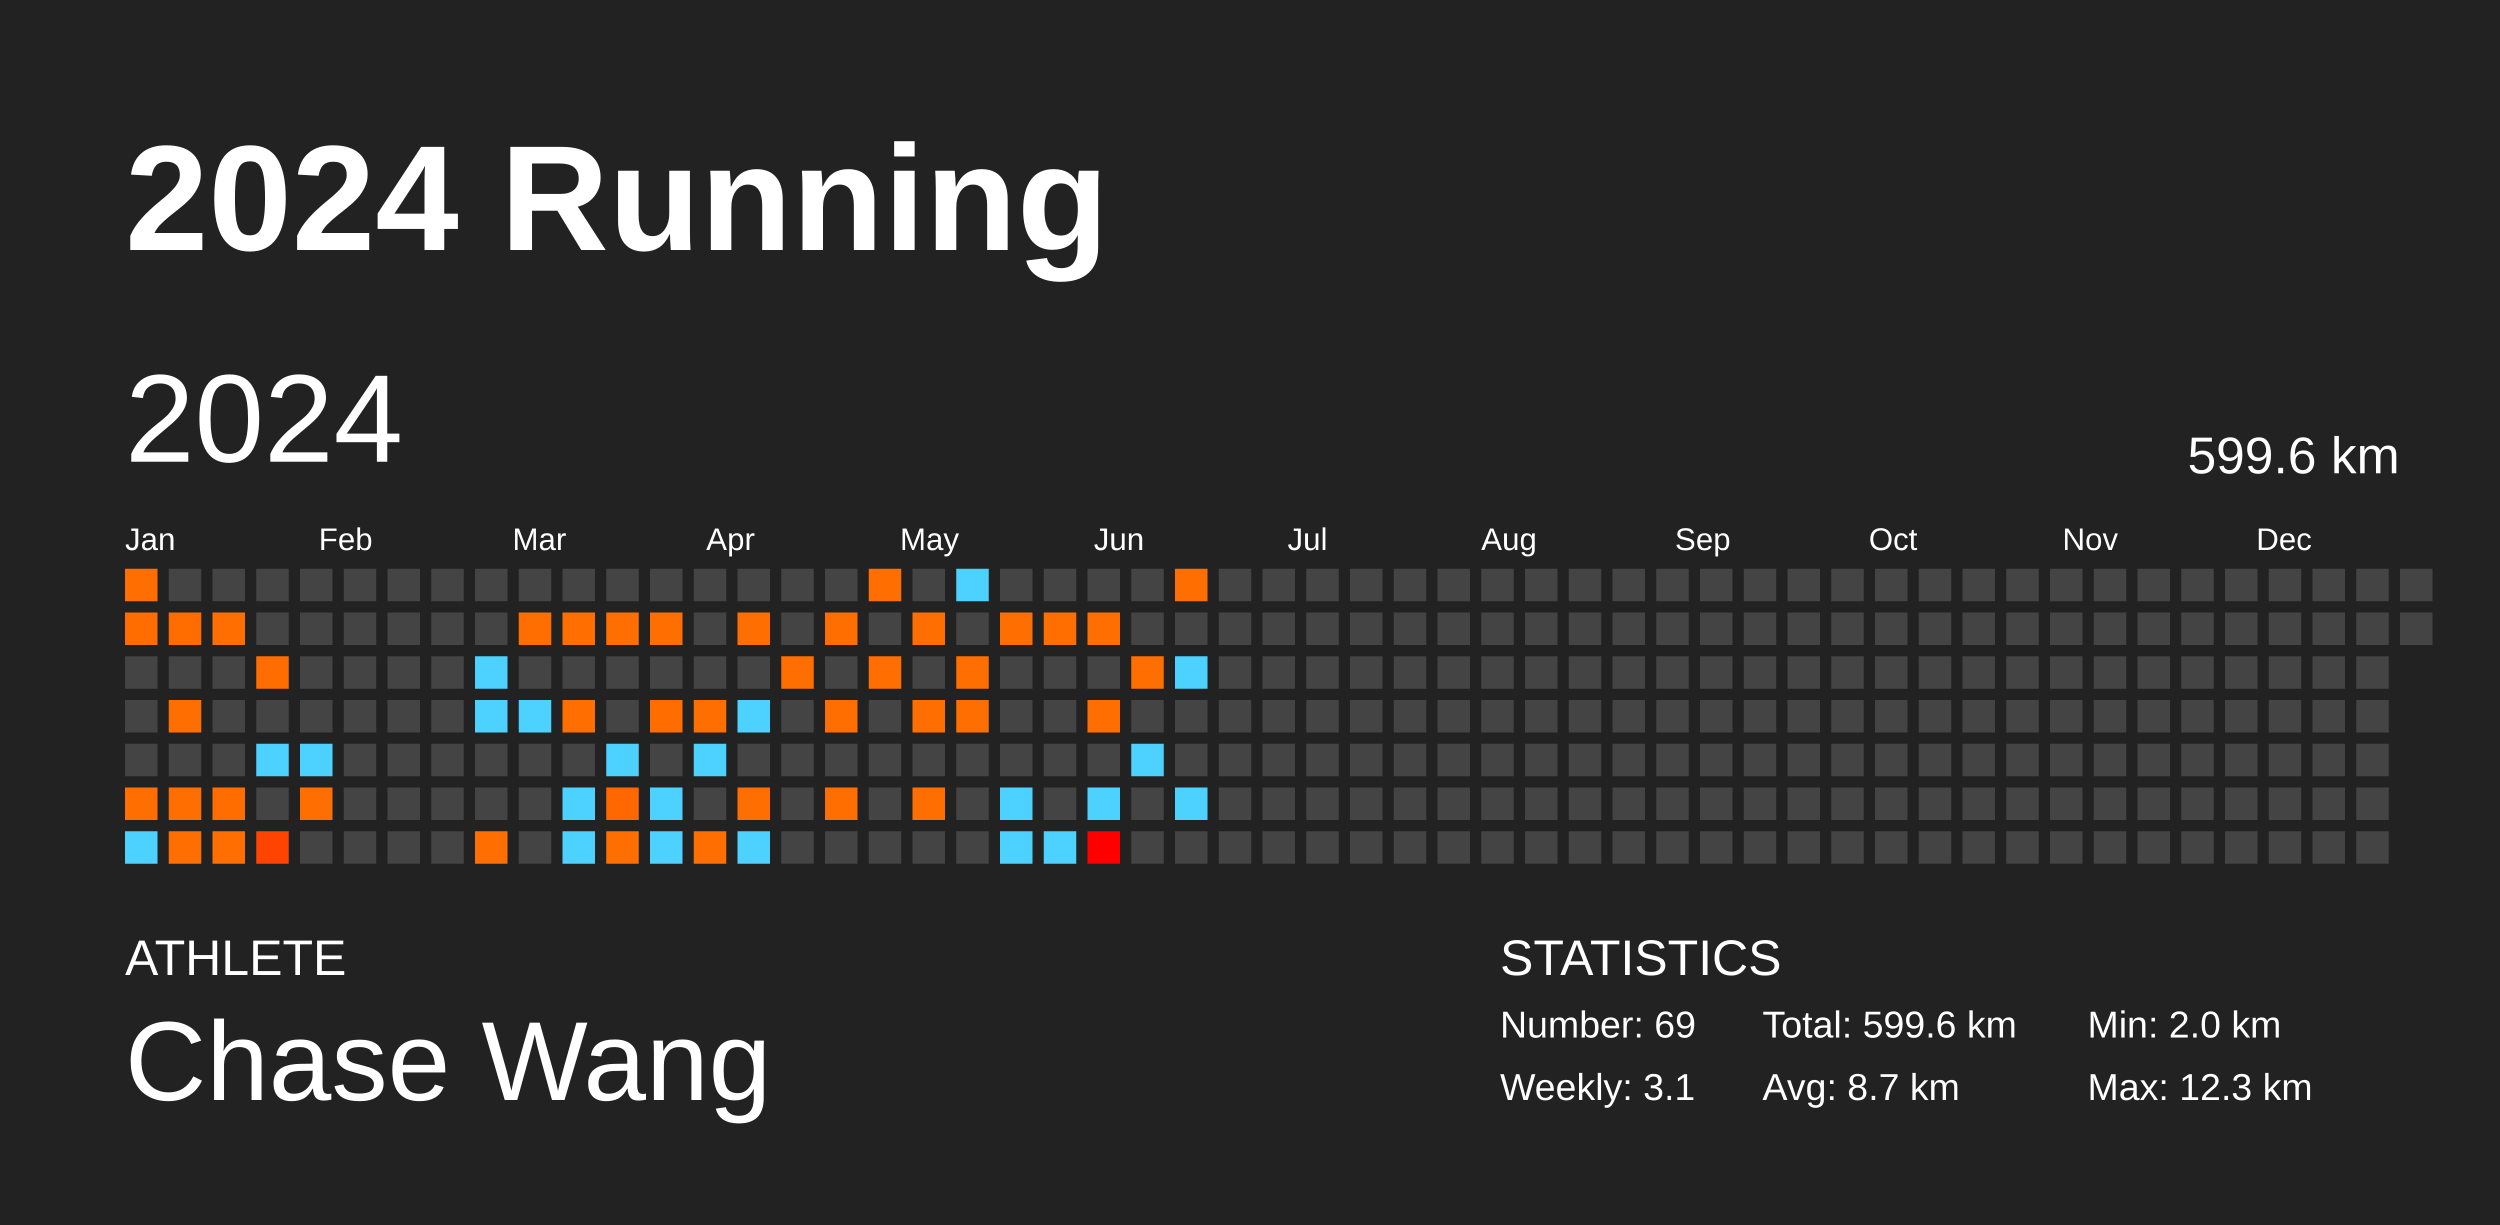
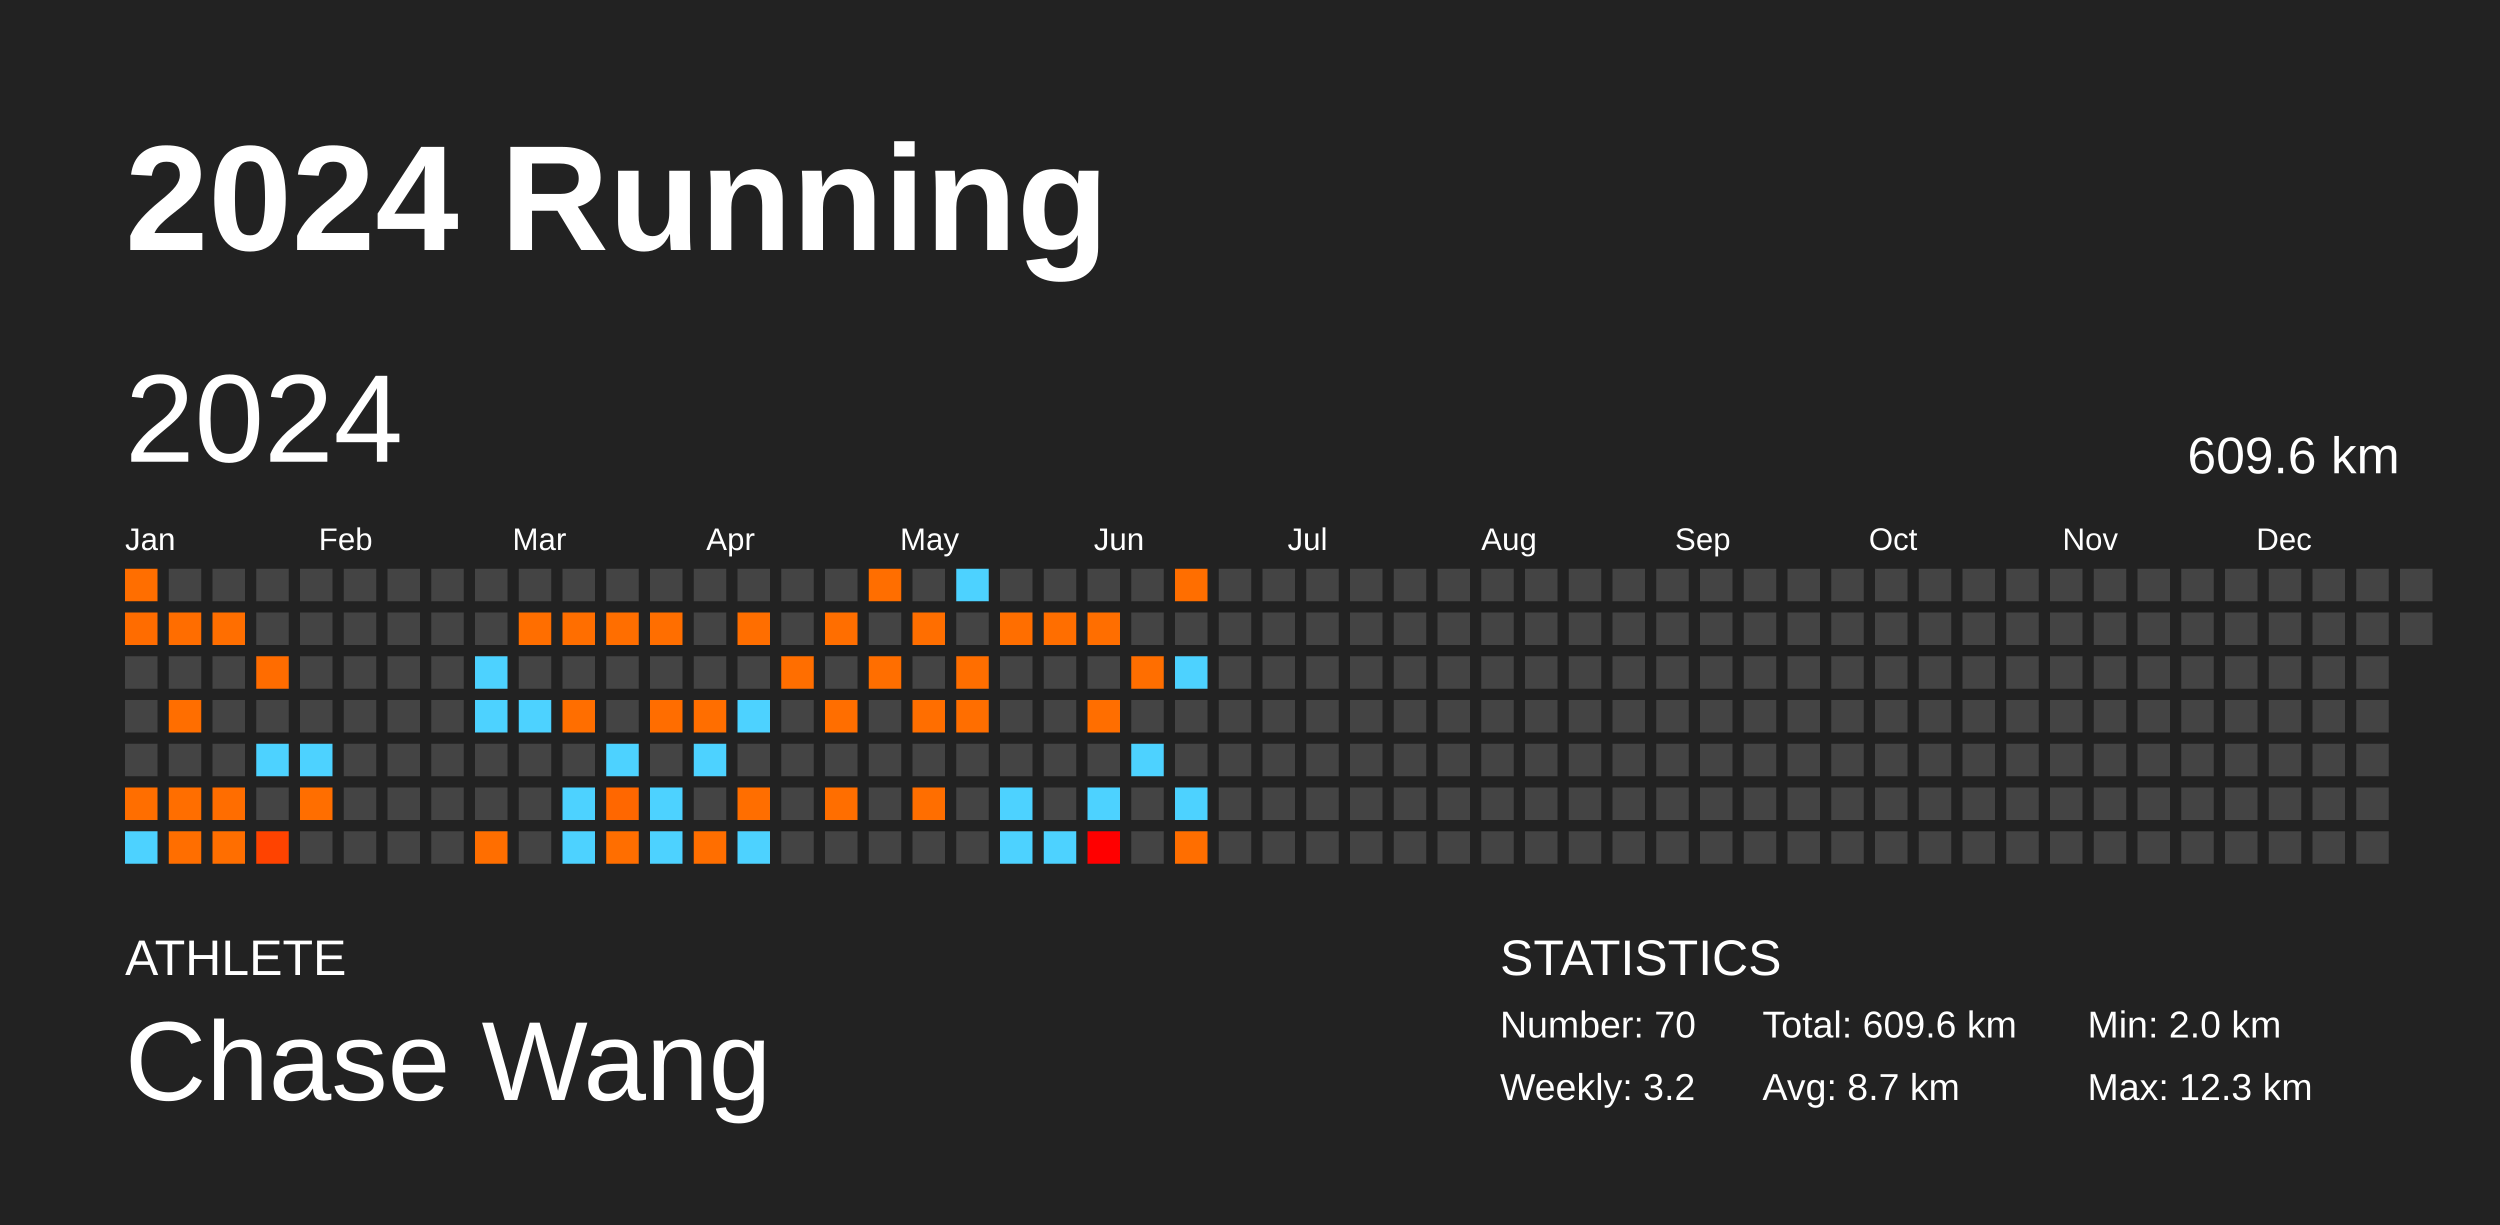
<svg xmlns="http://www.w3.org/2000/svg" baseProfile="full" height="98mm" version="1.1" viewBox="0,0,200,98" width="200mm">
  <defs />
  <rect fill="#222222" height="98" width="200" x="0" y="0" />
  <text fill="#FFFFFF" style="font-size:12px; font-family:Arial; font-weight:bold;" x="10" y="20">2024 Running</text>
  <text fill="#FFFFFF" style="font-size:4px; font-family:Arial" x="10" y="78">ATHLETE</text>
  <text fill="#FFFFFF" style="font-size:9px; font-family:Arial" x="10" y="88">Chase Wang</text>
  <text fill="#FFFFFF" style="font-size:4px; font-family:Arial" x="120" y="78">STATISTICS</text>
-   <text fill="#FFFFFF" style="font-size:3px; font-family:Arial" x="120" y="83">Number: 69</text>
-   <text fill="#FFFFFF" style="font-size:3px; font-family:Arial" x="120" y="88">Weekly: 3.1</text>
-   <text fill="#FFFFFF" style="font-size:3px; font-family:Arial" x="141" y="83">Total: 599.6 km</text>
+   <text fill="#FFFFFF" style="font-size:3px; font-family:Arial" x="120" y="83">Number: 70</text>
+   <text fill="#FFFFFF" style="font-size:3px; font-family:Arial" x="120" y="88">Weekly: 3.2</text>
+   <text fill="#FFFFFF" style="font-size:3px; font-family:Arial" x="141" y="83">Total: 609.6 km</text>
  <text fill="#FFFFFF" style="font-size:3px; font-family:Arial" x="141" y="88">Avg: 8.7 km</text>
  <text fill="#FFFFFF" style="font-size:3px; font-family:Arial" x="167" y="83">Min: 2.0 km</text>
  <text fill="#FFFFFF" style="font-size:3px; font-family:Arial" x="167" y="88">Max: 12.3 km</text>
  <text dominant-baseline="hanging" fill="#FFFFFF" style="font-size:10.0px; font-family:Arial;" x="10" y="30">2024</text>
-   <text dominant-baseline="hanging" fill="#FFFFFF" style="font-size:4.125px; font-family:Arial;" x="175" y="35">599.6 km</text>
+   <text dominant-baseline="hanging" fill="#FFFFFF" style="font-size:4.125px; font-family:Arial;" x="175" y="35">609.6 km</text>
  <text fill="#FFFFFF" style="font-size:2.5px; font-family:Arial" x="10.0" y="44">Jan</text>
  <text fill="#FFFFFF" style="font-size:2.5px; font-family:Arial" x="25.5" y="44">Feb</text>
  <text fill="#FFFFFF" style="font-size:2.5px; font-family:Arial" x="41.0" y="44">Mar</text>
  <text fill="#FFFFFF" style="font-size:2.5px; font-family:Arial" x="56.5" y="44">Apr</text>
  <text fill="#FFFFFF" style="font-size:2.5px; font-family:Arial" x="72.0" y="44">May</text>
  <text fill="#FFFFFF" style="font-size:2.5px; font-family:Arial" x="87.5" y="44">Jun</text>
  <text fill="#FFFFFF" style="font-size:2.5px; font-family:Arial" x="103.0" y="44">Jul</text>
  <text fill="#FFFFFF" style="font-size:2.5px; font-family:Arial" x="118.5" y="44">Aug</text>
  <text fill="#FFFFFF" style="font-size:2.5px; font-family:Arial" x="134.0" y="44">Sep</text>
  <text fill="#FFFFFF" style="font-size:2.5px; font-family:Arial" x="149.5" y="44">Oct</text>
  <text fill="#FFFFFF" style="font-size:2.5px; font-family:Arial" x="165.0" y="44">Nov</text>
  <text fill="#FFFFFF" style="font-size:2.5px; font-family:Arial" x="180.5" y="44">Dec</text>
  <rect fill="#ff6e00" height="2.6" width="2.6" x="10.0" y="45.5" />
  <rect fill="#ff6c00" height="2.6" width="2.6" x="10.0" y="49.0" />
  <rect fill="#444444" height="2.6" width="2.6" x="10.0" y="52.5" />
  <rect fill="#444444" height="2.6" width="2.6" x="10.0" y="56.0" />
  <rect fill="#444444" height="2.6" width="2.6" x="10.0" y="59.5" />
  <rect fill="#ff6e00" height="2.6" width="2.6" x="10.0" y="63.0" />
  <rect fill="#4dd2ff" height="2.6" width="2.6" x="10.0" y="66.5" />
  <rect fill="#444444" height="2.6" width="2.6" x="13.5" y="45.5" />
  <rect fill="#ff6d00" height="2.6" width="2.6" x="13.5" y="49.0" />
  <rect fill="#444444" height="2.6" width="2.6" x="13.5" y="52.5" />
  <rect fill="#ff6e00" height="2.6" width="2.6" x="13.5" y="56.0" />
  <rect fill="#444444" height="2.6" width="2.6" x="13.5" y="59.5" />
  <rect fill="#ff6e00" height="2.6" width="2.6" x="13.5" y="63.0" />
  <rect fill="#ff6e00" height="2.6" width="2.6" x="13.5" y="66.5" />
  <rect fill="#444444" height="2.6" width="2.6" x="17.0" y="45.5" />
  <rect fill="#ff6e00" height="2.6" width="2.6" x="17.0" y="49.0" />
  <rect fill="#444444" height="2.6" width="2.6" x="17.0" y="52.5" />
  <rect fill="#444444" height="2.6" width="2.6" x="17.0" y="56.0" />
  <rect fill="#444444" height="2.6" width="2.6" x="17.0" y="59.5" />
  <rect fill="#ff6d00" height="2.6" width="2.6" x="17.0" y="63.0" />
  <rect fill="#ff6e00" height="2.6" width="2.6" x="17.0" y="66.5" />
  <rect fill="#444444" height="2.6" width="2.6" x="20.5" y="45.5" />
  <rect fill="#444444" height="2.6" width="2.6" x="20.5" y="49.0" />
  <rect fill="#ff6c00" height="2.6" width="2.6" x="20.5" y="52.5" />
  <rect fill="#444444" height="2.6" width="2.6" x="20.5" y="56.0" />
  <rect fill="#4dd2ff" height="2.6" width="2.6" x="20.5" y="59.5" />
  <rect fill="#444444" height="2.6" width="2.6" x="20.5" y="63.0" />
  <rect fill="#ff4300" height="2.6" width="2.6" x="20.5" y="66.5" />
  <rect fill="#444444" height="2.6" width="2.6" x="24.0" y="45.5" />
  <rect fill="#444444" height="2.6" width="2.6" x="24.0" y="49.0" />
  <rect fill="#444444" height="2.6" width="2.6" x="24.0" y="52.5" />
  <rect fill="#444444" height="2.6" width="2.6" x="24.0" y="56.0" />
  <rect fill="#4dd2ff" height="2.6" width="2.6" x="24.0" y="59.5" />
  <rect fill="#ff6e00" height="2.6" width="2.6" x="24.0" y="63.0" />
  <rect fill="#444444" height="2.6" width="2.6" x="24.0" y="66.5" />
  <rect fill="#444444" height="2.6" width="2.6" x="27.5" y="45.5" />
  <rect fill="#444444" height="2.6" width="2.6" x="27.5" y="49.0" />
  <rect fill="#444444" height="2.6" width="2.6" x="27.5" y="52.5" />
  <rect fill="#444444" height="2.6" width="2.6" x="27.5" y="56.0" />
  <rect fill="#444444" height="2.6" width="2.6" x="27.5" y="59.5" />
  <rect fill="#444444" height="2.6" width="2.6" x="27.5" y="63.0" />
  <rect fill="#444444" height="2.6" width="2.6" x="27.5" y="66.5" />
  <rect fill="#444444" height="2.6" width="2.6" x="31.0" y="45.5" />
  <rect fill="#444444" height="2.6" width="2.6" x="31.0" y="49.0" />
  <rect fill="#444444" height="2.6" width="2.6" x="31.0" y="52.5" />
  <rect fill="#444444" height="2.6" width="2.6" x="31.0" y="56.0" />
  <rect fill="#444444" height="2.6" width="2.6" x="31.0" y="59.5" />
  <rect fill="#444444" height="2.6" width="2.6" x="31.0" y="63.0" />
  <rect fill="#444444" height="2.6" width="2.6" x="31.0" y="66.5" />
  <rect fill="#444444" height="2.6" width="2.6" x="34.5" y="45.5" />
  <rect fill="#444444" height="2.6" width="2.6" x="34.5" y="49.0" />
  <rect fill="#444444" height="2.6" width="2.6" x="34.5" y="52.5" />
  <rect fill="#444444" height="2.6" width="2.6" x="34.5" y="56.0" />
  <rect fill="#444444" height="2.6" width="2.6" x="34.5" y="59.5" />
  <rect fill="#444444" height="2.6" width="2.6" x="34.5" y="63.0" />
  <rect fill="#444444" height="2.6" width="2.6" x="34.5" y="66.5" />
  <rect fill="#444444" height="2.6" width="2.6" x="38.0" y="45.5" />
  <rect fill="#444444" height="2.6" width="2.6" x="38.0" y="49.0" />
  <rect fill="#4dd2ff" height="2.6" width="2.6" x="38.0" y="52.5" />
  <rect fill="#4dd2ff" height="2.6" width="2.6" x="38.0" y="56.0" />
  <rect fill="#444444" height="2.6" width="2.6" x="38.0" y="59.5" />
  <rect fill="#444444" height="2.6" width="2.6" x="38.0" y="63.0" />
  <rect fill="#ff6e00" height="2.6" width="2.6" x="38.0" y="66.5" />
  <rect fill="#444444" height="2.6" width="2.6" x="41.5" y="45.5" />
  <rect fill="#ff6e00" height="2.6" width="2.6" x="41.5" y="49.0" />
  <rect fill="#444444" height="2.6" width="2.6" x="41.5" y="52.5" />
  <rect fill="#4dd2ff" height="2.6" width="2.6" x="41.5" y="56.0" />
  <rect fill="#444444" height="2.6" width="2.6" x="41.5" y="59.5" />
  <rect fill="#444444" height="2.6" width="2.6" x="41.5" y="63.0" />
  <rect fill="#444444" height="2.6" width="2.6" x="41.5" y="66.5" />
  <rect fill="#444444" height="2.6" width="2.6" x="45.0" y="45.5" />
  <rect fill="#ff6e00" height="2.6" width="2.6" x="45.0" y="49.0" />
  <rect fill="#444444" height="2.6" width="2.6" x="45.0" y="52.5" />
  <rect fill="#ff6e00" height="2.6" width="2.6" x="45.0" y="56.0" />
  <rect fill="#444444" height="2.6" width="2.6" x="45.0" y="59.5" />
  <rect fill="#4dd2ff" height="2.6" width="2.6" x="45.0" y="63.0" />
  <rect fill="#4dd2ff" height="2.6" width="2.6" x="45.0" y="66.5" />
  <rect fill="#444444" height="2.6" width="2.6" x="48.5" y="45.5" />
  <rect fill="#ff6e00" height="2.6" width="2.6" x="48.5" y="49.0" />
  <rect fill="#444444" height="2.6" width="2.6" x="48.5" y="52.5" />
  <rect fill="#444444" height="2.6" width="2.6" x="48.5" y="56.0" />
  <rect fill="#4dd2ff" height="2.6" width="2.6" x="48.5" y="59.5" />
  <rect fill="#ff6700" height="2.6" width="2.6" x="48.5" y="63.0" />
  <rect fill="#ff6e00" height="2.6" width="2.6" x="48.5" y="66.5" />
  <rect fill="#444444" height="2.6" width="2.6" x="52.0" y="45.5" />
  <rect fill="#ff6e00" height="2.6" width="2.6" x="52.0" y="49.0" />
  <rect fill="#444444" height="2.6" width="2.6" x="52.0" y="52.5" />
  <rect fill="#ff6d00" height="2.6" width="2.6" x="52.0" y="56.0" />
  <rect fill="#444444" height="2.6" width="2.6" x="52.0" y="59.5" />
  <rect fill="#4dd2ff" height="2.6" width="2.6" x="52.0" y="63.0" />
  <rect fill="#4dd2ff" height="2.6" width="2.6" x="52.0" y="66.5" />
  <rect fill="#444444" height="2.6" width="2.6" x="55.5" y="45.5" />
  <rect fill="#444444" height="2.6" width="2.6" x="55.5" y="49.0" />
  <rect fill="#444444" height="2.6" width="2.6" x="55.5" y="52.5" />
  <rect fill="#ff6e00" height="2.6" width="2.6" x="55.5" y="56.0" />
  <rect fill="#4dd2ff" height="2.6" width="2.6" x="55.5" y="59.5" />
  <rect fill="#444444" height="2.6" width="2.6" x="55.5" y="63.0" />
  <rect fill="#ff6e00" height="2.6" width="2.6" x="55.5" y="66.5" />
  <rect fill="#444444" height="2.6" width="2.6" x="59.0" y="45.5" />
  <rect fill="#ff6e00" height="2.6" width="2.6" x="59.0" y="49.0" />
  <rect fill="#444444" height="2.6" width="2.6" x="59.0" y="52.5" />
  <rect fill="#4dd2ff" height="2.6" width="2.6" x="59.0" y="56.0" />
  <rect fill="#444444" height="2.6" width="2.6" x="59.0" y="59.5" />
  <rect fill="#ff6e00" height="2.6" width="2.6" x="59.0" y="63.0" />
  <rect fill="#4dd2ff" height="2.6" width="2.6" x="59.0" y="66.5" />
  <rect fill="#444444" height="2.6" width="2.6" x="62.5" y="45.5" />
  <rect fill="#444444" height="2.6" width="2.6" x="62.5" y="49.0" />
  <rect fill="#ff6e00" height="2.6" width="2.6" x="62.5" y="52.5" />
  <rect fill="#444444" height="2.6" width="2.6" x="62.5" y="56.0" />
  <rect fill="#444444" height="2.6" width="2.6" x="62.5" y="59.5" />
  <rect fill="#444444" height="2.6" width="2.6" x="62.5" y="63.0" />
  <rect fill="#444444" height="2.6" width="2.6" x="62.5" y="66.5" />
  <rect fill="#444444" height="2.6" width="2.6" x="66.0" y="45.5" />
  <rect fill="#ff6e00" height="2.6" width="2.6" x="66.0" y="49.0" />
  <rect fill="#444444" height="2.6" width="2.6" x="66.0" y="52.5" />
  <rect fill="#ff6e00" height="2.6" width="2.6" x="66.0" y="56.0" />
  <rect fill="#444444" height="2.6" width="2.6" x="66.0" y="59.5" />
  <rect fill="#ff6e00" height="2.6" width="2.6" x="66.0" y="63.0" />
  <rect fill="#444444" height="2.6" width="2.6" x="66.0" y="66.5" />
  <rect fill="#ff6e00" height="2.6" width="2.6" x="69.5" y="45.5" />
  <rect fill="#444444" height="2.6" width="2.6" x="69.5" y="49.0" />
  <rect fill="#ff6e00" height="2.6" width="2.6" x="69.5" y="52.5" />
  <rect fill="#444444" height="2.6" width="2.6" x="69.5" y="56.0" />
  <rect fill="#444444" height="2.6" width="2.6" x="69.5" y="59.5" />
  <rect fill="#444444" height="2.6" width="2.6" x="69.5" y="63.0" />
  <rect fill="#444444" height="2.6" width="2.6" x="69.5" y="66.5" />
  <rect fill="#444444" height="2.6" width="2.6" x="73.0" y="45.5" />
  <rect fill="#ff6e00" height="2.6" width="2.6" x="73.0" y="49.0" />
  <rect fill="#444444" height="2.6" width="2.6" x="73.0" y="52.5" />
  <rect fill="#ff6e00" height="2.6" width="2.6" x="73.0" y="56.0" />
  <rect fill="#444444" height="2.6" width="2.6" x="73.0" y="59.5" />
  <rect fill="#ff6e00" height="2.6" width="2.6" x="73.0" y="63.0" />
  <rect fill="#444444" height="2.6" width="2.6" x="73.0" y="66.5" />
  <rect fill="#4dd2ff" height="2.6" width="2.6" x="76.5" y="45.5" />
  <rect fill="#444444" height="2.6" width="2.6" x="76.5" y="49.0" />
  <rect fill="#ff6e00" height="2.6" width="2.6" x="76.5" y="52.5" />
  <rect fill="#ff6e00" height="2.6" width="2.6" x="76.5" y="56.0" />
  <rect fill="#444444" height="2.6" width="2.6" x="76.5" y="59.5" />
  <rect fill="#444444" height="2.6" width="2.6" x="76.5" y="63.0" />
  <rect fill="#444444" height="2.6" width="2.6" x="76.5" y="66.5" />
  <rect fill="#444444" height="2.6" width="2.6" x="80.0" y="45.5" />
  <rect fill="#ff6e00" height="2.6" width="2.6" x="80.0" y="49.0" />
  <rect fill="#444444" height="2.6" width="2.6" x="80.0" y="52.5" />
  <rect fill="#444444" height="2.6" width="2.6" x="80.0" y="56.0" />
  <rect fill="#444444" height="2.6" width="2.6" x="80.0" y="59.5" />
  <rect fill="#4dd2ff" height="2.6" width="2.6" x="80.0" y="63.0" />
  <rect fill="#4dd2ff" height="2.6" width="2.6" x="80.0" y="66.5" />
  <rect fill="#444444" height="2.6" width="2.6" x="83.5" y="45.5" />
  <rect fill="#ff6e00" height="2.6" width="2.6" x="83.5" y="49.0" />
  <rect fill="#444444" height="2.6" width="2.6" x="83.5" y="52.5" />
  <rect fill="#444444" height="2.6" width="2.6" x="83.5" y="56.0" />
  <rect fill="#444444" height="2.6" width="2.6" x="83.5" y="59.5" />
  <rect fill="#444444" height="2.6" width="2.6" x="83.5" y="63.0" />
  <rect fill="#4dd2ff" height="2.6" width="2.6" x="83.5" y="66.5" />
  <rect fill="#444444" height="2.6" width="2.6" x="87.0" y="45.5" />
  <rect fill="#ff6e00" height="2.6" width="2.6" x="87.0" y="49.0" />
  <rect fill="#444444" height="2.6" width="2.6" x="87.0" y="52.5" />
  <rect fill="#ff6e00" height="2.6" width="2.6" x="87.0" y="56.0" />
  <rect fill="#444444" height="2.6" width="2.6" x="87.0" y="59.5" />
  <rect fill="#4dd2ff" height="2.6" width="2.6" x="87.0" y="63.0" />
  <rect fill="#ff0000" height="2.6" width="2.6" x="87.0" y="66.5" />
  <rect fill="#444444" height="2.6" width="2.6" x="90.5" y="45.5" />
  <rect fill="#444444" height="2.6" width="2.6" x="90.5" y="49.0" />
  <rect fill="#ff6e00" height="2.6" width="2.6" x="90.5" y="52.5" />
  <rect fill="#444444" height="2.6" width="2.6" x="90.5" y="56.0" />
  <rect fill="#4dd2ff" height="2.6" width="2.6" x="90.5" y="59.5" />
  <rect fill="#444444" height="2.6" width="2.6" x="90.5" y="63.0" />
  <rect fill="#444444" height="2.6" width="2.6" x="90.5" y="66.5" />
  <rect fill="#ff6e00" height="2.6" width="2.6" x="94.0" y="45.5" />
  <rect fill="#444444" height="2.6" width="2.6" x="94.0" y="49.0" />
  <rect fill="#4dd2ff" height="2.6" width="2.6" x="94.0" y="52.5" />
  <rect fill="#444444" height="2.6" width="2.6" x="94.0" y="56.0" />
  <rect fill="#444444" height="2.6" width="2.6" x="94.0" y="59.5" />
  <rect fill="#4dd2ff" height="2.6" width="2.6" x="94.0" y="63.0" />
-   <rect fill="#444444" height="2.6" width="2.6" x="94.0" y="66.5" />
+   <rect fill="#ff6e00" height="2.6" width="2.6" x="94.0" y="66.5" />
  <rect fill="#444444" height="2.6" width="2.6" x="97.5" y="45.5" />
  <rect fill="#444444" height="2.6" width="2.6" x="97.5" y="49.0" />
  <rect fill="#444444" height="2.6" width="2.6" x="97.5" y="52.5" />
  <rect fill="#444444" height="2.6" width="2.6" x="97.5" y="56.0" />
  <rect fill="#444444" height="2.6" width="2.6" x="97.5" y="59.5" />
  <rect fill="#444444" height="2.6" width="2.6" x="97.5" y="63.0" />
  <rect fill="#444444" height="2.6" width="2.6" x="97.5" y="66.5" />
  <rect fill="#444444" height="2.6" width="2.6" x="101.0" y="45.5" />
  <rect fill="#444444" height="2.6" width="2.6" x="101.0" y="49.0" />
  <rect fill="#444444" height="2.6" width="2.6" x="101.0" y="52.5" />
  <rect fill="#444444" height="2.6" width="2.6" x="101.0" y="56.0" />
  <rect fill="#444444" height="2.6" width="2.6" x="101.0" y="59.5" />
  <rect fill="#444444" height="2.6" width="2.6" x="101.0" y="63.0" />
  <rect fill="#444444" height="2.6" width="2.6" x="101.0" y="66.5" />
  <rect fill="#444444" height="2.6" width="2.6" x="104.5" y="45.5" />
  <rect fill="#444444" height="2.6" width="2.6" x="104.5" y="49.0" />
  <rect fill="#444444" height="2.6" width="2.6" x="104.5" y="52.5" />
  <rect fill="#444444" height="2.6" width="2.6" x="104.5" y="56.0" />
  <rect fill="#444444" height="2.6" width="2.6" x="104.5" y="59.5" />
  <rect fill="#444444" height="2.6" width="2.6" x="104.5" y="63.0" />
  <rect fill="#444444" height="2.6" width="2.6" x="104.5" y="66.5" />
  <rect fill="#444444" height="2.6" width="2.6" x="108.0" y="45.5" />
  <rect fill="#444444" height="2.6" width="2.6" x="108.0" y="49.0" />
  <rect fill="#444444" height="2.6" width="2.6" x="108.0" y="52.5" />
  <rect fill="#444444" height="2.6" width="2.6" x="108.0" y="56.0" />
  <rect fill="#444444" height="2.6" width="2.6" x="108.0" y="59.5" />
  <rect fill="#444444" height="2.6" width="2.6" x="108.0" y="63.0" />
  <rect fill="#444444" height="2.6" width="2.6" x="108.0" y="66.5" />
  <rect fill="#444444" height="2.6" width="2.6" x="111.5" y="45.5" />
  <rect fill="#444444" height="2.6" width="2.6" x="111.5" y="49.0" />
  <rect fill="#444444" height="2.6" width="2.6" x="111.5" y="52.5" />
  <rect fill="#444444" height="2.6" width="2.6" x="111.5" y="56.0" />
  <rect fill="#444444" height="2.6" width="2.6" x="111.5" y="59.5" />
  <rect fill="#444444" height="2.6" width="2.6" x="111.5" y="63.0" />
  <rect fill="#444444" height="2.6" width="2.6" x="111.5" y="66.5" />
  <rect fill="#444444" height="2.6" width="2.6" x="115.0" y="45.5" />
  <rect fill="#444444" height="2.6" width="2.6" x="115.0" y="49.0" />
  <rect fill="#444444" height="2.6" width="2.6" x="115.0" y="52.5" />
  <rect fill="#444444" height="2.6" width="2.6" x="115.0" y="56.0" />
  <rect fill="#444444" height="2.6" width="2.6" x="115.0" y="59.5" />
  <rect fill="#444444" height="2.6" width="2.6" x="115.0" y="63.0" />
  <rect fill="#444444" height="2.6" width="2.6" x="115.0" y="66.5" />
  <rect fill="#444444" height="2.6" width="2.6" x="118.5" y="45.5" />
  <rect fill="#444444" height="2.6" width="2.6" x="118.5" y="49.0" />
  <rect fill="#444444" height="2.6" width="2.6" x="118.5" y="52.5" />
  <rect fill="#444444" height="2.6" width="2.6" x="118.5" y="56.0" />
  <rect fill="#444444" height="2.6" width="2.6" x="118.5" y="59.5" />
  <rect fill="#444444" height="2.6" width="2.6" x="118.5" y="63.0" />
  <rect fill="#444444" height="2.6" width="2.6" x="118.5" y="66.5" />
  <rect fill="#444444" height="2.6" width="2.6" x="122.0" y="45.5" />
  <rect fill="#444444" height="2.6" width="2.6" x="122.0" y="49.0" />
  <rect fill="#444444" height="2.6" width="2.6" x="122.0" y="52.5" />
  <rect fill="#444444" height="2.6" width="2.6" x="122.0" y="56.0" />
  <rect fill="#444444" height="2.6" width="2.6" x="122.0" y="59.5" />
  <rect fill="#444444" height="2.6" width="2.6" x="122.0" y="63.0" />
  <rect fill="#444444" height="2.6" width="2.6" x="122.0" y="66.5" />
  <rect fill="#444444" height="2.6" width="2.6" x="125.5" y="45.5" />
  <rect fill="#444444" height="2.6" width="2.6" x="125.5" y="49.0" />
  <rect fill="#444444" height="2.6" width="2.6" x="125.5" y="52.5" />
  <rect fill="#444444" height="2.6" width="2.6" x="125.5" y="56.0" />
  <rect fill="#444444" height="2.6" width="2.6" x="125.5" y="59.5" />
  <rect fill="#444444" height="2.6" width="2.6" x="125.5" y="63.0" />
  <rect fill="#444444" height="2.6" width="2.6" x="125.5" y="66.5" />
  <rect fill="#444444" height="2.6" width="2.6" x="129.0" y="45.5" />
  <rect fill="#444444" height="2.6" width="2.6" x="129.0" y="49.0" />
  <rect fill="#444444" height="2.6" width="2.6" x="129.0" y="52.5" />
  <rect fill="#444444" height="2.6" width="2.6" x="129.0" y="56.0" />
  <rect fill="#444444" height="2.6" width="2.6" x="129.0" y="59.5" />
  <rect fill="#444444" height="2.6" width="2.6" x="129.0" y="63.0" />
  <rect fill="#444444" height="2.6" width="2.6" x="129.0" y="66.5" />
  <rect fill="#444444" height="2.6" width="2.6" x="132.5" y="45.5" />
  <rect fill="#444444" height="2.6" width="2.6" x="132.5" y="49.0" />
  <rect fill="#444444" height="2.6" width="2.6" x="132.5" y="52.5" />
  <rect fill="#444444" height="2.6" width="2.6" x="132.5" y="56.0" />
  <rect fill="#444444" height="2.6" width="2.6" x="132.5" y="59.5" />
  <rect fill="#444444" height="2.6" width="2.6" x="132.5" y="63.0" />
  <rect fill="#444444" height="2.6" width="2.6" x="132.5" y="66.5" />
  <rect fill="#444444" height="2.6" width="2.6" x="136.0" y="45.5" />
  <rect fill="#444444" height="2.6" width="2.6" x="136.0" y="49.0" />
  <rect fill="#444444" height="2.6" width="2.6" x="136.0" y="52.5" />
  <rect fill="#444444" height="2.6" width="2.6" x="136.0" y="56.0" />
  <rect fill="#444444" height="2.6" width="2.6" x="136.0" y="59.5" />
  <rect fill="#444444" height="2.6" width="2.6" x="136.0" y="63.0" />
  <rect fill="#444444" height="2.6" width="2.6" x="136.0" y="66.5" />
  <rect fill="#444444" height="2.6" width="2.6" x="139.5" y="45.5" />
  <rect fill="#444444" height="2.6" width="2.6" x="139.5" y="49.0" />
  <rect fill="#444444" height="2.6" width="2.6" x="139.5" y="52.5" />
  <rect fill="#444444" height="2.6" width="2.6" x="139.5" y="56.0" />
  <rect fill="#444444" height="2.6" width="2.6" x="139.5" y="59.5" />
  <rect fill="#444444" height="2.6" width="2.6" x="139.5" y="63.0" />
  <rect fill="#444444" height="2.6" width="2.6" x="139.5" y="66.5" />
  <rect fill="#444444" height="2.6" width="2.6" x="143.0" y="45.5" />
  <rect fill="#444444" height="2.6" width="2.6" x="143.0" y="49.0" />
  <rect fill="#444444" height="2.6" width="2.6" x="143.0" y="52.5" />
  <rect fill="#444444" height="2.6" width="2.6" x="143.0" y="56.0" />
  <rect fill="#444444" height="2.6" width="2.6" x="143.0" y="59.5" />
  <rect fill="#444444" height="2.6" width="2.6" x="143.0" y="63.0" />
  <rect fill="#444444" height="2.6" width="2.6" x="143.0" y="66.5" />
  <rect fill="#444444" height="2.6" width="2.6" x="146.5" y="45.5" />
  <rect fill="#444444" height="2.6" width="2.6" x="146.5" y="49.0" />
  <rect fill="#444444" height="2.6" width="2.6" x="146.5" y="52.5" />
  <rect fill="#444444" height="2.6" width="2.6" x="146.5" y="56.0" />
  <rect fill="#444444" height="2.6" width="2.6" x="146.5" y="59.5" />
  <rect fill="#444444" height="2.6" width="2.6" x="146.5" y="63.0" />
  <rect fill="#444444" height="2.6" width="2.6" x="146.5" y="66.5" />
  <rect fill="#444444" height="2.6" width="2.6" x="150.0" y="45.5" />
  <rect fill="#444444" height="2.6" width="2.6" x="150.0" y="49.0" />
  <rect fill="#444444" height="2.6" width="2.6" x="150.0" y="52.5" />
  <rect fill="#444444" height="2.6" width="2.6" x="150.0" y="56.0" />
  <rect fill="#444444" height="2.6" width="2.6" x="150.0" y="59.5" />
  <rect fill="#444444" height="2.6" width="2.6" x="150.0" y="63.0" />
  <rect fill="#444444" height="2.6" width="2.6" x="150.0" y="66.5" />
  <rect fill="#444444" height="2.6" width="2.6" x="153.5" y="45.5" />
  <rect fill="#444444" height="2.6" width="2.6" x="153.5" y="49.0" />
  <rect fill="#444444" height="2.6" width="2.6" x="153.5" y="52.5" />
  <rect fill="#444444" height="2.6" width="2.6" x="153.5" y="56.0" />
  <rect fill="#444444" height="2.6" width="2.6" x="153.5" y="59.5" />
  <rect fill="#444444" height="2.6" width="2.6" x="153.5" y="63.0" />
  <rect fill="#444444" height="2.6" width="2.6" x="153.5" y="66.5" />
  <rect fill="#444444" height="2.6" width="2.6" x="157.0" y="45.5" />
  <rect fill="#444444" height="2.6" width="2.6" x="157.0" y="49.0" />
  <rect fill="#444444" height="2.6" width="2.6" x="157.0" y="52.5" />
  <rect fill="#444444" height="2.6" width="2.6" x="157.0" y="56.0" />
  <rect fill="#444444" height="2.6" width="2.6" x="157.0" y="59.5" />
  <rect fill="#444444" height="2.6" width="2.6" x="157.0" y="63.0" />
  <rect fill="#444444" height="2.6" width="2.6" x="157.0" y="66.5" />
  <rect fill="#444444" height="2.6" width="2.6" x="160.5" y="45.5" />
  <rect fill="#444444" height="2.6" width="2.6" x="160.5" y="49.0" />
  <rect fill="#444444" height="2.6" width="2.6" x="160.5" y="52.5" />
  <rect fill="#444444" height="2.6" width="2.6" x="160.5" y="56.0" />
  <rect fill="#444444" height="2.6" width="2.6" x="160.5" y="59.5" />
  <rect fill="#444444" height="2.6" width="2.6" x="160.5" y="63.0" />
  <rect fill="#444444" height="2.6" width="2.6" x="160.5" y="66.5" />
  <rect fill="#444444" height="2.6" width="2.6" x="164.0" y="45.5" />
  <rect fill="#444444" height="2.6" width="2.6" x="164.0" y="49.0" />
  <rect fill="#444444" height="2.6" width="2.6" x="164.0" y="52.5" />
  <rect fill="#444444" height="2.6" width="2.6" x="164.0" y="56.0" />
  <rect fill="#444444" height="2.6" width="2.6" x="164.0" y="59.5" />
  <rect fill="#444444" height="2.6" width="2.6" x="164.0" y="63.0" />
  <rect fill="#444444" height="2.6" width="2.6" x="164.0" y="66.5" />
  <rect fill="#444444" height="2.6" width="2.6" x="167.5" y="45.5" />
  <rect fill="#444444" height="2.6" width="2.6" x="167.5" y="49.0" />
  <rect fill="#444444" height="2.6" width="2.6" x="167.5" y="52.5" />
  <rect fill="#444444" height="2.6" width="2.6" x="167.5" y="56.0" />
  <rect fill="#444444" height="2.6" width="2.6" x="167.5" y="59.5" />
  <rect fill="#444444" height="2.6" width="2.6" x="167.5" y="63.0" />
  <rect fill="#444444" height="2.6" width="2.6" x="167.5" y="66.5" />
  <rect fill="#444444" height="2.6" width="2.6" x="171.0" y="45.5" />
  <rect fill="#444444" height="2.6" width="2.6" x="171.0" y="49.0" />
  <rect fill="#444444" height="2.6" width="2.6" x="171.0" y="52.5" />
  <rect fill="#444444" height="2.6" width="2.6" x="171.0" y="56.0" />
  <rect fill="#444444" height="2.6" width="2.6" x="171.0" y="59.5" />
  <rect fill="#444444" height="2.6" width="2.6" x="171.0" y="63.0" />
  <rect fill="#444444" height="2.6" width="2.6" x="171.0" y="66.5" />
  <rect fill="#444444" height="2.6" width="2.6" x="174.5" y="45.5" />
  <rect fill="#444444" height="2.6" width="2.6" x="174.5" y="49.0" />
  <rect fill="#444444" height="2.6" width="2.6" x="174.5" y="52.5" />
  <rect fill="#444444" height="2.6" width="2.6" x="174.5" y="56.0" />
  <rect fill="#444444" height="2.6" width="2.6" x="174.5" y="59.5" />
  <rect fill="#444444" height="2.6" width="2.6" x="174.5" y="63.0" />
  <rect fill="#444444" height="2.6" width="2.6" x="174.5" y="66.5" />
  <rect fill="#444444" height="2.6" width="2.6" x="178.0" y="45.5" />
  <rect fill="#444444" height="2.6" width="2.6" x="178.0" y="49.0" />
  <rect fill="#444444" height="2.6" width="2.6" x="178.0" y="52.5" />
  <rect fill="#444444" height="2.6" width="2.6" x="178.0" y="56.0" />
  <rect fill="#444444" height="2.6" width="2.6" x="178.0" y="59.5" />
  <rect fill="#444444" height="2.6" width="2.6" x="178.0" y="63.0" />
  <rect fill="#444444" height="2.6" width="2.6" x="178.0" y="66.5" />
  <rect fill="#444444" height="2.6" width="2.6" x="181.5" y="45.5" />
  <rect fill="#444444" height="2.6" width="2.6" x="181.5" y="49.0" />
  <rect fill="#444444" height="2.6" width="2.6" x="181.5" y="52.5" />
  <rect fill="#444444" height="2.6" width="2.6" x="181.5" y="56.0" />
  <rect fill="#444444" height="2.6" width="2.6" x="181.5" y="59.5" />
  <rect fill="#444444" height="2.6" width="2.6" x="181.5" y="63.0" />
  <rect fill="#444444" height="2.6" width="2.6" x="181.5" y="66.5" />
  <rect fill="#444444" height="2.6" width="2.6" x="185.0" y="45.5" />
  <rect fill="#444444" height="2.6" width="2.6" x="185.0" y="49.0" />
  <rect fill="#444444" height="2.6" width="2.6" x="185.0" y="52.5" />
  <rect fill="#444444" height="2.6" width="2.6" x="185.0" y="56.0" />
  <rect fill="#444444" height="2.6" width="2.6" x="185.0" y="59.5" />
  <rect fill="#444444" height="2.6" width="2.6" x="185.0" y="63.0" />
  <rect fill="#444444" height="2.6" width="2.6" x="185.0" y="66.5" />
  <rect fill="#444444" height="2.6" width="2.6" x="188.5" y="45.5" />
  <rect fill="#444444" height="2.6" width="2.6" x="188.5" y="49.0" />
  <rect fill="#444444" height="2.6" width="2.6" x="188.5" y="52.5" />
  <rect fill="#444444" height="2.6" width="2.6" x="188.5" y="56.0" />
  <rect fill="#444444" height="2.6" width="2.6" x="188.5" y="59.5" />
  <rect fill="#444444" height="2.6" width="2.6" x="188.5" y="63.0" />
  <rect fill="#444444" height="2.6" width="2.6" x="188.5" y="66.5" />
  <rect fill="#444444" height="2.6" width="2.6" x="192.0" y="45.5" />
  <rect fill="#444444" height="2.6" width="2.6" x="192.0" y="49.0" />
</svg>
